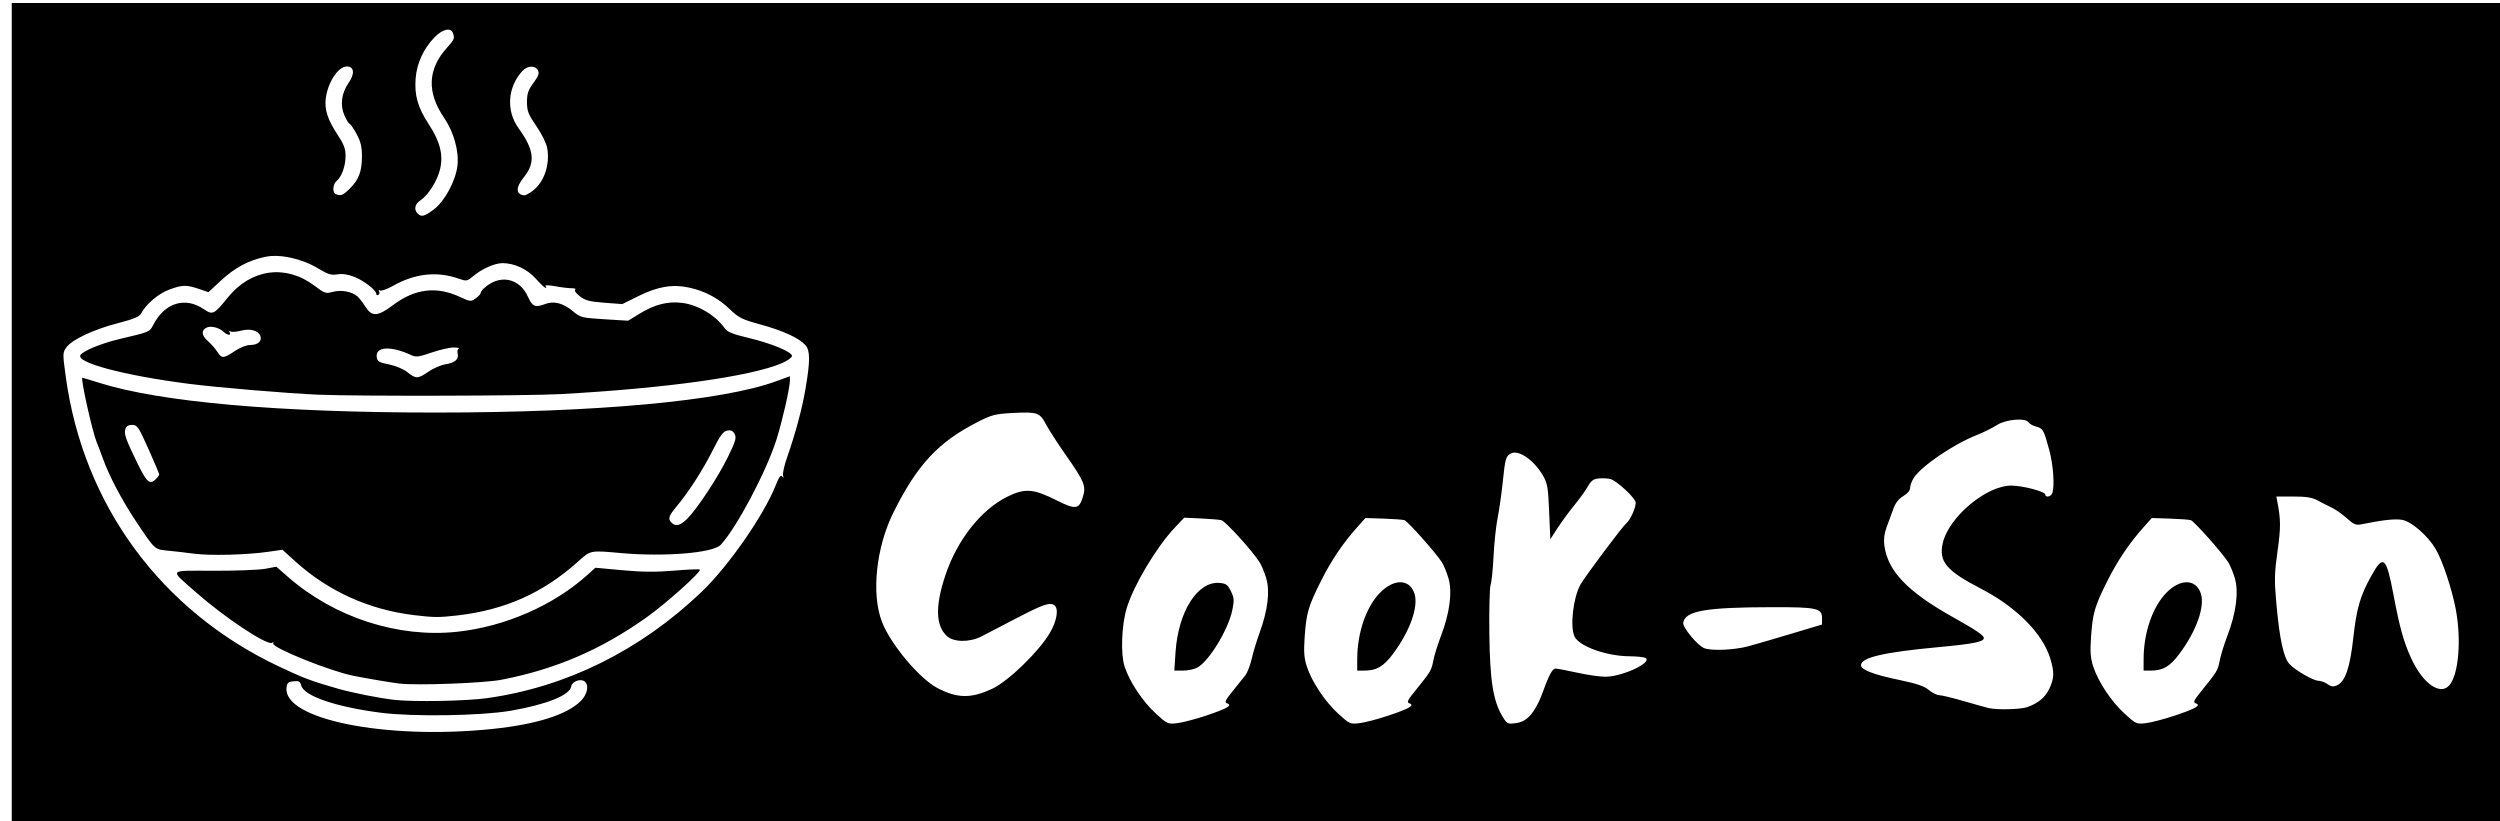
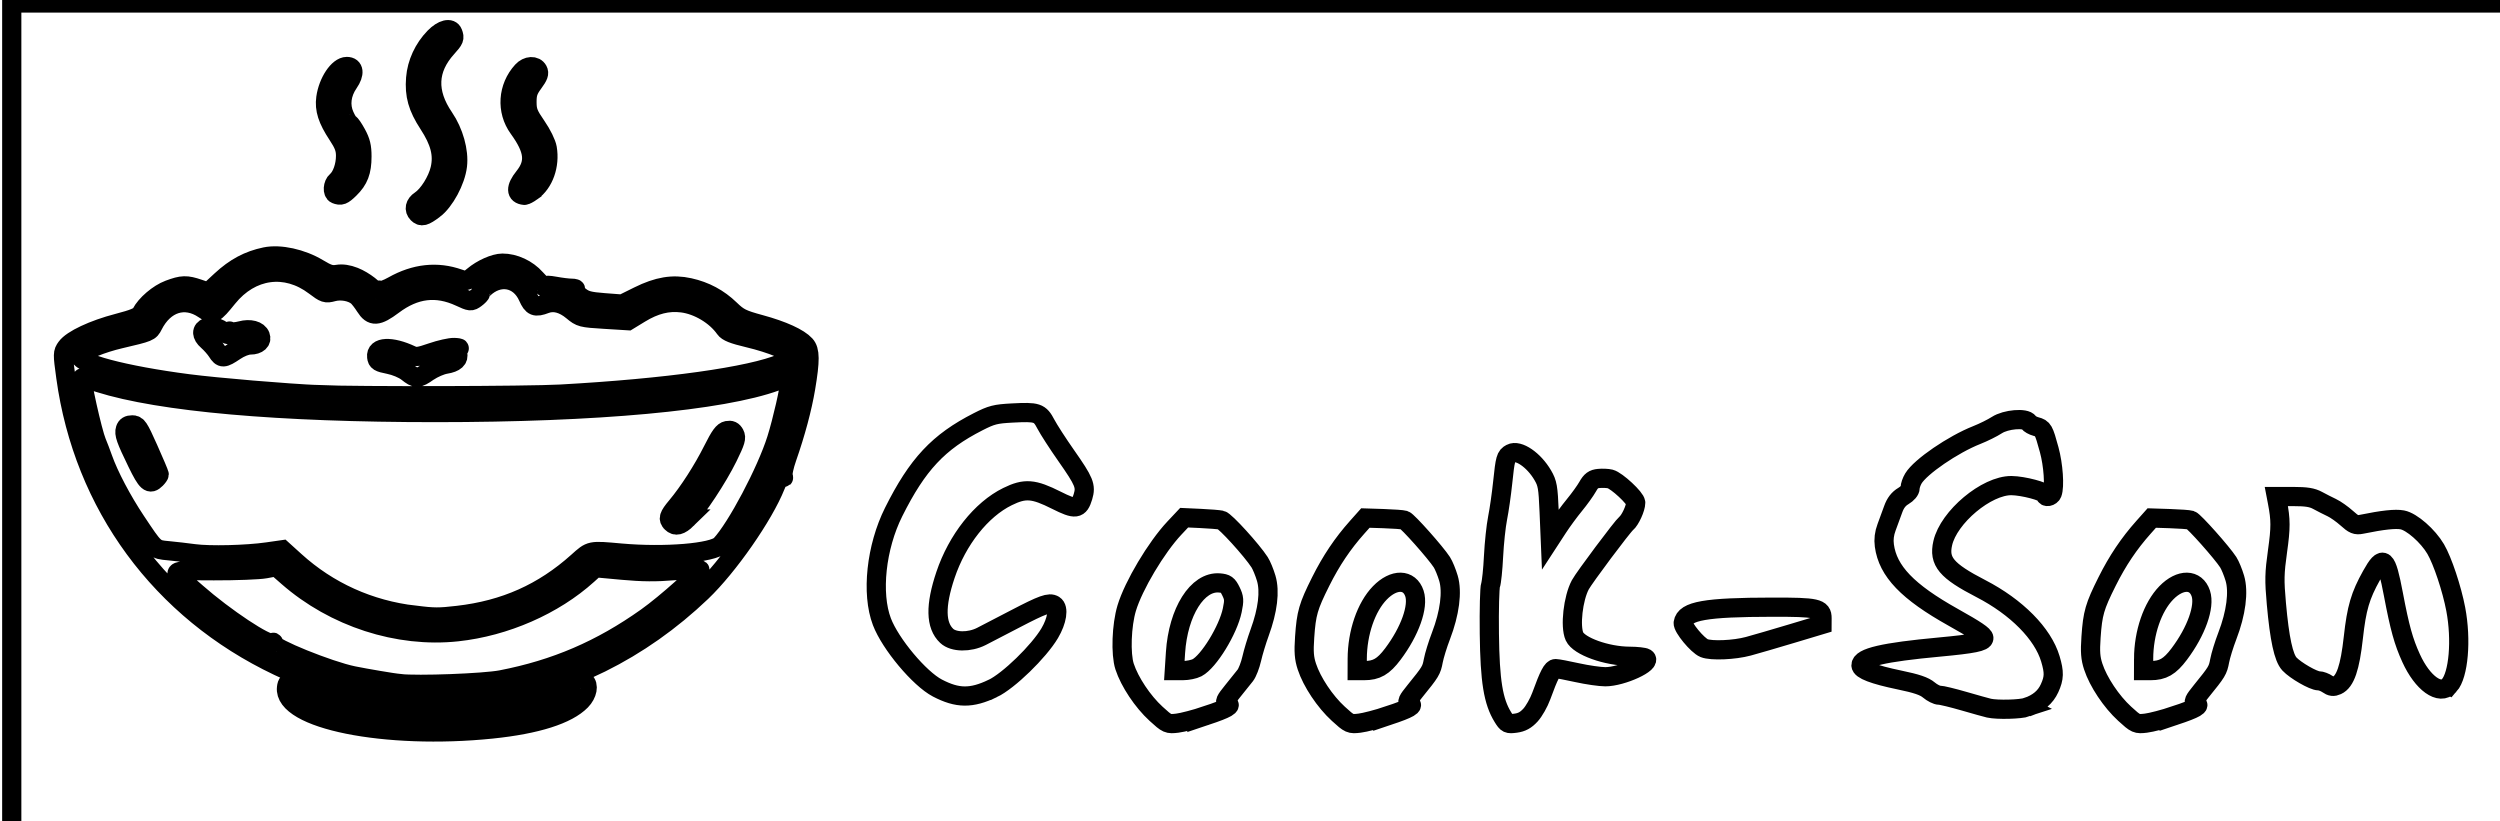
<svg xmlns="http://www.w3.org/2000/svg" id="svg8" version="1.1" viewBox="0 0 323 106" height="106mm" width="323mm">
  <defs id="defs2" />
-   <g id="layer1" transform="translate(81.80085,0.288132)">
-     <path id="path1377" d="M -80.282,54.339 V 0.1 H 81.643 243.568 V 54.339 108.579 H 81.643 -80.282 Z m 62.045,39.56 c 5.775,-0.596 9.749,-1.859 11.507,-3.656 0.837,-0.856 1.057,-2.035 0.465,-2.491 -0.532,-0.41 -1.643,0.008 -1.737,0.653 -0.163,1.122 -3.213,2.343 -7.839,3.138 -3.792,0.652 -12.543,0.789 -16.686,0.262 -5.855,-0.745 -10.014,-2.164 -10.358,-3.534 -0.129,-0.512 -0.302,-0.608 -0.984,-0.542 -0.687,0.067 -0.842,0.207 -0.913,0.825 -0.469,4.093 12.793,6.763 26.544,5.345 z m 92.247,-1.723 c 2.744,-0.919 3.461,-1.335 2.74,-1.588 -0.375,-0.132 -0.262,-0.384 0.702,-1.572 0.632,-0.778 1.369,-1.698 1.638,-2.044 0.269,-0.346 0.643,-1.311 0.831,-2.145 0.188,-0.834 0.648,-2.352 1.021,-3.374 1.059,-2.901 1.354,-5.336 0.852,-7.028 -0.227,-0.765 -0.612,-1.698 -0.855,-2.073 -1.021,-1.577 -4.439,-5.33 -4.955,-5.44 -0.307,-0.066 -1.511,-0.163 -2.675,-0.217 l -2.117,-0.098 -1.264,1.345 c -2.343,2.494 -5.281,7.426 -6.159,10.341 -0.666,2.21 -0.8,5.933 -0.272,7.548 0.649,1.986 2.34,4.523 4.063,6.097 1.451,1.326 1.529,1.361 2.746,1.216 0.689,-0.082 2.356,-0.518 3.705,-0.97 z m -3.936,-8.15 c 0.342,-5.277 2.836,-9.233 5.674,-8.999 0.859,0.071 1.069,0.222 1.483,1.07 0.422,0.864 0.444,1.173 0.177,2.462 -0.528,2.545 -3.031,6.629 -4.549,7.422 -0.393,0.205 -1.214,0.373 -1.825,0.373 h -1.111 z m 27.484,8.15 c 2.744,-0.919 3.461,-1.335 2.74,-1.588 -0.375,-0.132 -0.262,-0.384 0.702,-1.572 2.044,-2.518 2.148,-2.69 2.38,-3.932 0.126,-0.674 0.573,-2.122 0.995,-3.219 1.129,-2.941 1.486,-5.691 0.965,-7.446 -0.226,-0.762 -0.61,-1.693 -0.852,-2.068 -0.807,-1.25 -4.416,-5.307 -4.836,-5.435 -0.227,-0.07 -1.456,-0.16 -2.729,-0.201 l -2.316,-0.074 -1.061,1.191 c -1.883,2.112 -3.356,4.305 -4.71,7.011 -1.614,3.227 -1.863,4.089 -2.076,7.186 -0.131,1.909 -0.071,2.716 0.285,3.801 0.649,1.986 2.34,4.523 4.063,6.097 1.451,1.326 1.529,1.361 2.746,1.216 0.689,-0.082 2.356,-0.518 3.705,-0.97 z m -4.004,-7.343 c 0.01,-3.374 1.148,-6.69 2.923,-8.519 1.809,-1.864 3.838,-1.828 4.468,0.079 0.557,1.688 -0.583,4.886 -2.787,7.819 -1.229,1.635 -2.111,2.143 -3.721,2.143 H 93.549 l 0.005,-1.521 z m 22.384,7.268 c 0.454,-0.495 1.082,-1.604 1.395,-2.464 1.003,-2.752 1.419,-3.548 1.855,-3.542 0.233,0.003 1.488,0.241 2.791,0.529 1.302,0.288 2.935,0.523 3.628,0.523 2.164,0 6.12,-1.834 5.205,-2.414 -0.194,-0.123 -1.127,-0.227 -2.073,-0.231 -2.97,-0.012 -6.541,-1.297 -7.116,-2.56 -0.591,-1.296 -0.181,-4.931 0.753,-6.676 0.497,-0.928 5.422,-7.513 5.94,-7.942 0.514,-0.425 1.217,-1.967 1.217,-2.667 0,-0.568 -2.455,-2.852 -3.291,-3.062 -0.332,-0.083 -1.001,-0.113 -1.485,-0.066 -0.695,0.068 -0.995,0.289 -1.426,1.051 -0.3,0.531 -1.07,1.602 -1.711,2.381 -0.641,0.779 -1.606,2.092 -2.144,2.918 l -0.978,1.502 -0.149,-3.558 c -0.134,-3.192 -0.219,-3.678 -0.827,-4.716 -1.158,-1.975 -3.141,-3.329 -4.114,-2.808 -0.657,0.351 -0.735,0.63 -1.062,3.76 -0.156,1.502 -0.452,3.564 -0.656,4.582 -0.204,1.019 -0.44,3.244 -0.525,4.944 -0.084,1.701 -0.256,3.368 -0.382,3.704 -0.126,0.337 -0.198,3.172 -0.16,6.301 0.074,6.135 0.499,8.753 1.749,10.775 0.537,0.868 0.639,0.917 1.657,0.78 0.786,-0.105 1.312,-0.393 1.91,-1.046 z m 83.22,0.075 c 2.744,-0.919 3.461,-1.335 2.74,-1.588 -0.375,-0.132 -0.262,-0.384 0.702,-1.572 2.044,-2.518 2.148,-2.69 2.38,-3.932 0.126,-0.674 0.573,-2.122 0.995,-3.219 1.13,-2.941 1.486,-5.691 0.965,-7.446 -0.226,-0.762 -0.61,-1.693 -0.852,-2.068 -0.807,-1.25 -4.416,-5.307 -4.836,-5.435 -0.227,-0.07 -1.456,-0.16 -2.729,-0.201 l -2.316,-0.074 -1.061,1.191 c -1.883,2.112 -3.356,4.305 -4.71,7.011 -1.614,3.227 -1.863,4.089 -2.076,7.186 -0.131,1.909 -0.071,2.716 0.285,3.801 0.649,1.986 2.34,4.523 4.063,6.097 1.451,1.326 1.529,1.361 2.746,1.216 0.689,-0.082 2.356,-0.518 3.705,-0.97 z m -4.004,-7.343 c 0.01,-3.374 1.148,-6.69 2.923,-8.519 1.809,-1.864 3.838,-1.828 4.468,0.079 0.557,1.688 -0.583,4.886 -2.787,7.819 -1.229,1.635 -2.111,2.143 -3.721,2.143 h -0.887 l 0.005,-1.521 z m -15.059,6.243 c 1.435,-0.487 2.379,-1.281 2.909,-2.447 0.602,-1.325 0.622,-2.048 0.105,-3.788 -0.968,-3.258 -4.369,-6.697 -8.979,-9.078 -4.467,-2.307 -5.469,-3.503 -4.927,-5.878 0.77,-3.376 5.662,-7.469 8.883,-7.433 1.515,0.017 4.364,0.772 4.364,1.156 0,0.422 0.724,0.291 0.898,-0.161 0.335,-0.873 0.14,-3.673 -0.392,-5.624 -0.71,-2.603 -0.796,-2.755 -1.694,-2.995 -0.413,-0.11 -0.846,-0.355 -0.963,-0.543 -0.385,-0.622 -2.951,-0.404 -4.106,0.349 -0.56,0.365 -1.733,0.946 -2.606,1.291 -3.061,1.209 -7.258,4.083 -8.174,5.599 -0.234,0.386 -0.425,0.94 -0.425,1.231 0,0.319 -0.351,0.735 -0.883,1.05 -0.603,0.356 -1.015,0.889 -1.298,1.68 -0.228,0.637 -0.615,1.694 -0.861,2.349 -0.303,0.807 -0.395,1.57 -0.287,2.369 0.446,3.304 3.005,5.972 8.886,9.26 2.961,1.656 3.969,2.337 3.969,2.683 0,0.484 -1.346,0.757 -5.753,1.166 -7.217,0.669 -10.122,1.346 -10.122,2.357 0,0.575 1.661,1.211 4.933,1.89 2.259,0.468 3.244,0.802 3.836,1.301 0.438,0.369 1.041,0.67 1.339,0.67 0.298,0 1.748,0.35 3.221,0.779 1.473,0.428 2.917,0.831 3.208,0.895 1.099,0.243 4.057,0.166 4.921,-0.127 z m -198.979,-1.164 c 10.248,-1.429 19.797,-6.156 27.722,-13.721 3.446,-3.29 8.029,-9.871 9.564,-13.735 0.447,-1.126 0.68,-1.446 0.863,-1.191 0.188,0.262 0.214,0.236 0.106,-0.102 -0.08,-0.249 0.146,-1.286 0.503,-2.305 1.12,-3.206 1.976,-6.401 2.414,-9.009 0.601,-3.582 0.59,-4.863 -0.048,-5.569 -0.817,-0.904 -2.926,-1.866 -5.816,-2.653 -2.348,-0.64 -2.787,-0.858 -3.903,-1.937 -1.486,-1.437 -3.208,-2.359 -5.258,-2.815 -2.134,-0.475 -4.058,-0.157 -6.561,1.083 l -2.105,1.043 -2.331,-0.178 c -1.944,-0.149 -2.473,-0.291 -3.18,-0.854 -0.49,-0.39 -0.732,-0.748 -0.573,-0.846 0.152,-0.094 -0.062,-0.171 -0.474,-0.172 -0.412,-10e-4 -1.37,-0.118 -2.129,-0.26 -0.759,-0.142 -1.317,-0.158 -1.241,-0.035 0.397,0.642 -0.352,0.077 -1.25,-0.943 -1.078,-1.225 -2.777,-2.014 -4.313,-2.003 -1.005,0.007 -2.659,0.743 -3.76,1.672 -0.792,0.669 -0.878,0.684 -1.857,0.339 -2.811,-0.992 -5.668,-0.684 -8.5,0.914 -0.771,0.435 -1.535,0.71 -1.696,0.61 -0.172,-0.106 -0.22,-0.062 -0.117,0.105 0.098,0.158 0.056,0.362 -0.091,0.453 -0.148,0.091 -0.269,0.041 -0.269,-0.112 0,-0.484 -1.59,-1.719 -2.852,-2.215 -0.803,-0.316 -1.539,-0.423 -2.169,-0.317 -0.788,0.133 -1.222,-5.3e-4 -2.497,-0.768 -2.114,-1.273 -4.925,-1.89 -6.817,-1.497 -2.167,0.45 -3.916,1.383 -5.713,3.047 l -1.641,1.519 -1.241,-0.423 c -1.608,-0.548 -2.155,-0.533 -3.859,0.105 -1.367,0.511 -2.997,1.903 -3.591,3.065 -0.212,0.415 -0.95,0.724 -3.008,1.259 -3.16,0.822 -5.927,2.122 -6.651,3.126 -0.489,0.679 -0.492,0.803 -0.075,3.836 2.269,16.529 12.283,30.159 27.443,37.35 3.272,1.552 4.277,1.931 7.778,2.93 1.828,0.522 5.475,1.24 7.276,1.433 2.559,0.274 9.242,0.147 11.92,-0.227 z m -11.259,-1.876 c -0.98,-0.109 -4.323,-0.674 -6.021,-1.017 -3.106,-0.628 -10.646,-3.681 -10.335,-4.184 0.096,-0.156 0.033,-0.185 -0.153,-0.071 -0.623,0.385 -6.129,-3.266 -9.787,-6.489 -3.532,-3.113 -3.759,-2.832 2.276,-2.82 2.879,0.006 5.871,-0.11 6.649,-0.257 l 1.414,-0.268 1.486,1.3 c 6.01,5.259 14.239,7.93 21.893,7.106 6.185,-0.666 12.468,-3.416 16.852,-7.377 l 0.991,-0.896 3.506,0.323 c 2.576,0.238 4.349,0.251 6.68,0.051 1.745,-0.15 3.234,-0.21 3.307,-0.134 0.245,0.255 -4.329,4.359 -6.878,6.17 -5.895,4.19 -11.772,6.714 -18.785,8.07 -2.209,0.427 -10.784,0.749 -13.097,0.491 z m 1.933,-8.838 c -5.863,-0.684 -11.157,-3.073 -15.47,-6.981 l -1.632,-1.478 -1.94,0.278 c -2.724,0.391 -7.444,0.506 -9.481,0.231 -0.946,-0.128 -2.434,-0.3 -3.307,-0.383 -1.815,-0.173 -1.705,-0.073 -4.209,-3.826 -1.784,-2.675 -3.483,-5.899 -4.251,-8.07 -0.258,-0.728 -0.62,-1.68 -0.806,-2.117 -0.552,-1.297 -2.117,-8.334 -1.854,-8.334 0.062,0 1.041,0.293 2.176,0.652 7.896,2.493 23.176,3.844 43.471,3.844 20.806,0 36.982,-1.487 43.987,-4.042 l 1.786,-0.652 -0.004,0.562 c -0.007,0.942 -0.973,5.191 -1.722,7.574 -1.307,4.157 -5.168,11.454 -7.223,13.65 -0.983,1.051 -7.236,1.567 -12.879,1.063 -4.038,-0.361 -3.892,-0.39 -5.602,1.144 -4.466,4.005 -9.405,6.207 -15.493,6.907 -2.433,0.28 -2.99,0.278 -5.548,-0.021 z M 6.958,66.765 c 1.275,-1.247 3.975,-5.336 5.28,-7.997 1.007,-2.053 1.136,-2.493 0.875,-2.981 -0.224,-0.418 -0.482,-0.539 -0.959,-0.448 -0.514,0.098 -0.91,0.636 -1.863,2.535 -1.29,2.568 -3.108,5.393 -4.679,7.272 -1.03,1.231 -1.144,1.605 -0.644,2.105 0.516,0.516 1.117,0.369 1.991,-0.486 z m -68.606,-5.169 c 0.229,-0.229 0.416,-0.494 0.416,-0.59 0,-0.096 -0.625,-1.575 -1.389,-3.287 -1.273,-2.853 -1.448,-3.112 -2.099,-3.114 -0.487,-0.001 -0.765,0.171 -0.884,0.547 -0.196,0.617 0.047,1.311 1.522,4.34 1.26,2.588 1.63,2.908 2.434,2.104 z m 21.053,-10.886 c -4.092,-0.174 -13.15,-0.935 -16.874,-1.417 -8.31,-1.076 -14.54,-2.731 -13.94,-3.702 0.344,-0.557 2.756,-1.541 5.149,-2.1 3.744,-0.876 3.805,-0.901 4.233,-1.75 1.467,-2.904 4.12,-3.743 6.57,-2.078 1.137,0.773 1.31,0.689 3.071,-1.493 3.016,-3.738 7.509,-4.349 11.236,-1.528 1.29,0.977 1.438,1.025 2.369,0.774 1.056,-0.284 2.408,-0.039 3.142,0.57 0.224,0.186 0.69,0.786 1.036,1.334 0.853,1.351 1.586,1.311 3.589,-0.195 2.824,-2.123 5.598,-2.459 8.644,-1.048 1.341,0.621 1.418,0.628 2.027,0.186 0.348,-0.253 0.637,-0.558 0.641,-0.678 0.005,-0.12 0.157,-0.363 0.339,-0.54 2.009,-1.96 4.673,-1.486 5.785,1.029 0.559,1.263 0.927,1.41 2.265,0.901 1.074,-0.408 2.289,-0.089 3.492,0.916 1.018,0.85 1.155,0.886 4.111,1.068 l 3.058,0.188 1.526,-0.932 c 1.925,-1.176 3.617,-1.601 5.457,-1.371 2.073,0.259 4.345,1.621 5.533,3.318 0.306,0.437 1.068,0.741 3.013,1.203 3.008,0.714 5.646,1.807 5.646,2.338 0,0.202 -0.59,0.621 -1.31,0.931 -3.981,1.713 -14.911,3.241 -28.587,3.997 -4.234,0.234 -26.255,0.289 -31.221,0.077 z m 14.144,-2.978 c 0.628,-0.432 1.63,-0.864 2.225,-0.959 1.234,-0.197 1.746,-0.665 1.55,-1.416 -0.074,-0.285 7.94e-4,-0.564 0.167,-0.62 0.166,-0.056 -0.114,-0.114 -0.623,-0.129 -0.509,-0.015 -1.804,0.275 -2.877,0.646 -1.672,0.577 -2.051,0.626 -2.646,0.346 -2.597,-1.225 -4.64,-1.125 -4.479,0.218 0.071,0.595 0.263,0.713 1.578,0.975 0.863,0.171 1.872,0.595 2.381,0.999 1.129,0.896 1.343,0.891 2.725,-0.059 z m -25.018,-2.659 c 0.697,-0.472 1.507,-0.789 2.018,-0.789 0.974,0 1.538,-0.516 1.284,-1.177 -0.27,-0.705 -1.329,-0.985 -2.514,-0.666 -0.571,0.154 -1.173,0.196 -1.338,0.095 -0.183,-0.113 -0.226,-0.067 -0.111,0.12 0.274,0.444 -0.34,0.375 -0.806,-0.091 -0.487,-0.487 -1.542,-0.772 -2.085,-0.564 -0.796,0.306 -0.781,1.023 0.037,1.734 0.432,0.375 0.991,1.009 1.243,1.409 0.575,0.914 0.83,0.906 2.272,-0.071 z m 97.922,43.596 c 2.048,-0.974 5.962,-4.772 7.368,-7.148 0.958,-1.619 1.207,-3.241 0.558,-3.642 -0.598,-0.369 -1.466,-0.058 -5.016,1.795 -1.819,0.95 -3.784,1.969 -4.366,2.265 -1.559,0.792 -3.596,0.761 -4.479,-0.067 -1.443,-1.355 -1.496,-3.905 -0.163,-7.875 1.529,-4.552 4.621,-8.459 8.012,-10.123 2.255,-1.107 3.353,-1.024 6.331,0.476 2.465,1.242 2.927,1.179 3.42,-0.467 0.415,-1.385 0.18,-1.96 -2.174,-5.319 -1.074,-1.532 -2.25,-3.352 -2.613,-4.044 -0.795,-1.513 -1.104,-1.616 -4.349,-1.447 -2.174,0.114 -2.667,0.24 -4.407,1.126 -5.136,2.616 -7.835,5.501 -10.917,11.667 -2.264,4.53 -2.906,10.526 -1.517,14.171 1.095,2.874 4.851,7.36 7.175,8.571 2.603,1.356 4.38,1.371 7.136,0.06 z m 188.184,-0.398 c 1.213,-1.362 1.6,-5.873 0.846,-9.848 -0.502,-2.647 -1.708,-6.261 -2.592,-7.77 -0.999,-1.705 -3.101,-3.545 -4.309,-3.772 -0.9,-0.169 -2.502,0.004 -5.291,0.571 -0.702,0.143 -0.99,0.023 -1.883,-0.783 -0.579,-0.523 -1.456,-1.141 -1.949,-1.373 -0.493,-0.232 -1.312,-0.649 -1.822,-0.927 -0.702,-0.383 -1.46,-0.506 -3.13,-0.506 l -2.204,-5.3e-4 0.139,0.728 c 0.438,2.289 0.44,3.275 0.016,6.309 -0.405,2.895 -0.424,3.77 -0.151,6.808 0.41,4.574 0.931,6.978 1.687,7.792 0.781,0.84 3.096,2.171 3.782,2.174 0.295,0.001 0.812,0.195 1.148,0.431 0.47,0.329 0.752,0.365 1.216,0.153 1.07,-0.488 1.679,-2.269 2.112,-6.18 0.422,-3.809 0.888,-5.397 2.356,-8.028 1.515,-2.715 1.902,-2.378 2.819,2.453 0.823,4.338 1.312,6.1 2.287,8.24 1.479,3.247 3.733,4.863 4.922,3.528 z m -90.553,-5.062 c 0.946,-0.257 3.474,-0.994 5.619,-1.638 l 3.899,-1.171 0.004,-0.817 c 0.006,-1.287 -0.653,-1.433 -6.425,-1.424 -8.631,0.012 -11.277,0.476 -11.509,2.019 -0.089,0.589 1.839,2.924 2.702,3.273 0.93,0.376 3.899,0.251 5.71,-0.242 z M -25.732,26.756 c 1.381,-1.037 2.8,-3.673 3.032,-5.631 0.222,-1.873 -0.475,-4.366 -1.737,-6.215 -2.237,-3.276 -2.109,-6.27 0.384,-9.03 0.96,-1.062 1.026,-1.231 0.761,-1.923 -0.281,-0.732 -1.348,-0.473 -2.368,0.574 -1.404,1.442 -2.282,3.341 -2.437,5.272 -0.178,2.212 0.261,3.767 1.672,5.928 1.481,2.269 1.915,3.964 1.487,5.817 -0.348,1.506 -1.527,3.382 -2.545,4.049 -0.724,0.475 -0.874,1.186 -0.359,1.701 0.488,0.488 0.867,0.39 2.109,-0.542 z m -10.905,-2.646 c 1.183,-1.152 1.599,-2.24 1.599,-4.189 0,-1.26 -0.158,-1.917 -0.704,-2.919 -0.387,-0.711 -0.786,-1.293 -0.886,-1.293 -0.1,0 -0.395,-0.472 -0.655,-1.049 -0.608,-1.349 -0.419,-2.881 0.526,-4.244 0.824,-1.189 0.72,-2.115 -0.237,-2.115 -1.097,0 -2.426,1.993 -2.71,4.063 -0.202,1.473 0.219,2.786 1.525,4.764 0.801,1.213 1.025,1.807 1.025,2.72 0,1.309 -0.49,2.688 -1.15,3.235 -0.514,0.427 -0.583,1.519 -0.107,1.711 0.649,0.262 0.903,0.164 1.775,-0.685 z m 23.566,0.326 c 1.54,-1.097 2.346,-3.372 1.974,-5.574 -0.106,-0.626 -0.694,-1.824 -1.398,-2.844 -1.048,-1.521 -1.216,-1.947 -1.22,-3.106 -0.004,-1.097 0.148,-1.552 0.834,-2.485 0.661,-0.898 0.784,-1.247 0.577,-1.633 -0.359,-0.67 -1.359,-0.619 -2.02,0.104 -1.902,2.08 -2.103,5.133 -0.485,7.368 2.032,2.806 2.214,4.446 0.703,6.325 -1.098,1.367 -1.076,2.253 0.061,2.359 0.123,0.011 0.561,-0.219 0.974,-0.513 z" style="fill:#000000;stroke-width:0.265" />
+   <g id="layer1" transform="translate(81.80085,0.288132)" style="fill:none;fill-opacity:1;stroke:#000000;stroke-opacity:1;stroke-width:2.482;stroke-miterlimit:4;stroke-dasharray:none">
+     <path id="path1377" d="M -80.282,54.339 V 0.1 H 81.643 243.568 V 54.339 108.579 H 81.643 -80.282 Z m 62.045,39.56 c 5.775,-0.596 9.749,-1.859 11.507,-3.656 0.837,-0.856 1.057,-2.035 0.465,-2.491 -0.532,-0.41 -1.643,0.008 -1.737,0.653 -0.163,1.122 -3.213,2.343 -7.839,3.138 -3.792,0.652 -12.543,0.789 -16.686,0.262 -5.855,-0.745 -10.014,-2.164 -10.358,-3.534 -0.129,-0.512 -0.302,-0.608 -0.984,-0.542 -0.687,0.067 -0.842,0.207 -0.913,0.825 -0.469,4.093 12.793,6.763 26.544,5.345 z m 92.247,-1.723 c 2.744,-0.919 3.461,-1.335 2.74,-1.588 -0.375,-0.132 -0.262,-0.384 0.702,-1.572 0.632,-0.778 1.369,-1.698 1.638,-2.044 0.269,-0.346 0.643,-1.311 0.831,-2.145 0.188,-0.834 0.648,-2.352 1.021,-3.374 1.059,-2.901 1.354,-5.336 0.852,-7.028 -0.227,-0.765 -0.612,-1.698 -0.855,-2.073 -1.021,-1.577 -4.439,-5.33 -4.955,-5.44 -0.307,-0.066 -1.511,-0.163 -2.675,-0.217 l -2.117,-0.098 -1.264,1.345 c -2.343,2.494 -5.281,7.426 -6.159,10.341 -0.666,2.21 -0.8,5.933 -0.272,7.548 0.649,1.986 2.34,4.523 4.063,6.097 1.451,1.326 1.529,1.361 2.746,1.216 0.689,-0.082 2.356,-0.518 3.705,-0.97 z m -3.936,-8.15 c 0.342,-5.277 2.836,-9.233 5.674,-8.999 0.859,0.071 1.069,0.222 1.483,1.07 0.422,0.864 0.444,1.173 0.177,2.462 -0.528,2.545 -3.031,6.629 -4.549,7.422 -0.393,0.205 -1.214,0.373 -1.825,0.373 h -1.111 z m 27.484,8.15 c 2.744,-0.919 3.461,-1.335 2.74,-1.588 -0.375,-0.132 -0.262,-0.384 0.702,-1.572 2.044,-2.518 2.148,-2.69 2.38,-3.932 0.126,-0.674 0.573,-2.122 0.995,-3.219 1.129,-2.941 1.486,-5.691 0.965,-7.446 -0.226,-0.762 -0.61,-1.693 -0.852,-2.068 -0.807,-1.25 -4.416,-5.307 -4.836,-5.435 -0.227,-0.07 -1.456,-0.16 -2.729,-0.201 l -2.316,-0.074 -1.061,1.191 c -1.883,2.112 -3.356,4.305 -4.71,7.011 -1.614,3.227 -1.863,4.089 -2.076,7.186 -0.131,1.909 -0.071,2.716 0.285,3.801 0.649,1.986 2.34,4.523 4.063,6.097 1.451,1.326 1.529,1.361 2.746,1.216 0.689,-0.082 2.356,-0.518 3.705,-0.97 z m -4.004,-7.343 c 0.01,-3.374 1.148,-6.69 2.923,-8.519 1.809,-1.864 3.838,-1.828 4.468,0.079 0.557,1.688 -0.583,4.886 -2.787,7.819 -1.229,1.635 -2.111,2.143 -3.721,2.143 H 93.549 l 0.005,-1.521 z m 22.384,7.268 c 0.454,-0.495 1.082,-1.604 1.395,-2.464 1.003,-2.752 1.419,-3.548 1.855,-3.542 0.233,0.003 1.488,0.241 2.791,0.529 1.302,0.288 2.935,0.523 3.628,0.523 2.164,0 6.12,-1.834 5.205,-2.414 -0.194,-0.123 -1.127,-0.227 -2.073,-0.231 -2.97,-0.012 -6.541,-1.297 -7.116,-2.56 -0.591,-1.296 -0.181,-4.931 0.753,-6.676 0.497,-0.928 5.422,-7.513 5.94,-7.942 0.514,-0.425 1.217,-1.967 1.217,-2.667 0,-0.568 -2.455,-2.852 -3.291,-3.062 -0.332,-0.083 -1.001,-0.113 -1.485,-0.066 -0.695,0.068 -0.995,0.289 -1.426,1.051 -0.3,0.531 -1.07,1.602 -1.711,2.381 -0.641,0.779 -1.606,2.092 -2.144,2.918 l -0.978,1.502 -0.149,-3.558 c -0.134,-3.192 -0.219,-3.678 -0.827,-4.716 -1.158,-1.975 -3.141,-3.329 -4.114,-2.808 -0.657,0.351 -0.735,0.63 -1.062,3.76 -0.156,1.502 -0.452,3.564 -0.656,4.582 -0.204,1.019 -0.44,3.244 -0.525,4.944 -0.084,1.701 -0.256,3.368 -0.382,3.704 -0.126,0.337 -0.198,3.172 -0.16,6.301 0.074,6.135 0.499,8.753 1.749,10.775 0.537,0.868 0.639,0.917 1.657,0.78 0.786,-0.105 1.312,-0.393 1.91,-1.046 z m 83.22,0.075 c 2.744,-0.919 3.461,-1.335 2.74,-1.588 -0.375,-0.132 -0.262,-0.384 0.702,-1.572 2.044,-2.518 2.148,-2.69 2.38,-3.932 0.126,-0.674 0.573,-2.122 0.995,-3.219 1.13,-2.941 1.486,-5.691 0.965,-7.446 -0.226,-0.762 -0.61,-1.693 -0.852,-2.068 -0.807,-1.25 -4.416,-5.307 -4.836,-5.435 -0.227,-0.07 -1.456,-0.16 -2.729,-0.201 l -2.316,-0.074 -1.061,1.191 c -1.883,2.112 -3.356,4.305 -4.71,7.011 -1.614,3.227 -1.863,4.089 -2.076,7.186 -0.131,1.909 -0.071,2.716 0.285,3.801 0.649,1.986 2.34,4.523 4.063,6.097 1.451,1.326 1.529,1.361 2.746,1.216 0.689,-0.082 2.356,-0.518 3.705,-0.97 z m -4.004,-7.343 c 0.01,-3.374 1.148,-6.69 2.923,-8.519 1.809,-1.864 3.838,-1.828 4.468,0.079 0.557,1.688 -0.583,4.886 -2.787,7.819 -1.229,1.635 -2.111,2.143 -3.721,2.143 h -0.887 l 0.005,-1.521 z m -15.059,6.243 c 1.435,-0.487 2.379,-1.281 2.909,-2.447 0.602,-1.325 0.622,-2.048 0.105,-3.788 -0.968,-3.258 -4.369,-6.697 -8.979,-9.078 -4.467,-2.307 -5.469,-3.503 -4.927,-5.878 0.77,-3.376 5.662,-7.469 8.883,-7.433 1.515,0.017 4.364,0.772 4.364,1.156 0,0.422 0.724,0.291 0.898,-0.161 0.335,-0.873 0.14,-3.673 -0.392,-5.624 -0.71,-2.603 -0.796,-2.755 -1.694,-2.995 -0.413,-0.11 -0.846,-0.355 -0.963,-0.543 -0.385,-0.622 -2.951,-0.404 -4.106,0.349 -0.56,0.365 -1.733,0.946 -2.606,1.291 -3.061,1.209 -7.258,4.083 -8.174,5.599 -0.234,0.386 -0.425,0.94 -0.425,1.231 0,0.319 -0.351,0.735 -0.883,1.05 -0.603,0.356 -1.015,0.889 -1.298,1.68 -0.228,0.637 -0.615,1.694 -0.861,2.349 -0.303,0.807 -0.395,1.57 -0.287,2.369 0.446,3.304 3.005,5.972 8.886,9.26 2.961,1.656 3.969,2.337 3.969,2.683 0,0.484 -1.346,0.757 -5.753,1.166 -7.217,0.669 -10.122,1.346 -10.122,2.357 0,0.575 1.661,1.211 4.933,1.89 2.259,0.468 3.244,0.802 3.836,1.301 0.438,0.369 1.041,0.67 1.339,0.67 0.298,0 1.748,0.35 3.221,0.779 1.473,0.428 2.917,0.831 3.208,0.895 1.099,0.243 4.057,0.166 4.921,-0.127 z m -198.979,-1.164 c 10.248,-1.429 19.797,-6.156 27.722,-13.721 3.446,-3.29 8.029,-9.871 9.564,-13.735 0.447,-1.126 0.68,-1.446 0.863,-1.191 0.188,0.262 0.214,0.236 0.106,-0.102 -0.08,-0.249 0.146,-1.286 0.503,-2.305 1.12,-3.206 1.976,-6.401 2.414,-9.009 0.601,-3.582 0.59,-4.863 -0.048,-5.569 -0.817,-0.904 -2.926,-1.866 -5.816,-2.653 -2.348,-0.64 -2.787,-0.858 -3.903,-1.937 -1.486,-1.437 -3.208,-2.359 -5.258,-2.815 -2.134,-0.475 -4.058,-0.157 -6.561,1.083 l -2.105,1.043 -2.331,-0.178 c -1.944,-0.149 -2.473,-0.291 -3.18,-0.854 -0.49,-0.39 -0.732,-0.748 -0.573,-0.846 0.152,-0.094 -0.062,-0.171 -0.474,-0.172 -0.412,-10e-4 -1.37,-0.118 -2.129,-0.26 -0.759,-0.142 -1.317,-0.158 -1.241,-0.035 0.397,0.642 -0.352,0.077 -1.25,-0.943 -1.078,-1.225 -2.777,-2.014 -4.313,-2.003 -1.005,0.007 -2.659,0.743 -3.76,1.672 -0.792,0.669 -0.878,0.684 -1.857,0.339 -2.811,-0.992 -5.668,-0.684 -8.5,0.914 -0.771,0.435 -1.535,0.71 -1.696,0.61 -0.172,-0.106 -0.22,-0.062 -0.117,0.105 0.098,0.158 0.056,0.362 -0.091,0.453 -0.148,0.091 -0.269,0.041 -0.269,-0.112 0,-0.484 -1.59,-1.719 -2.852,-2.215 -0.803,-0.316 -1.539,-0.423 -2.169,-0.317 -0.788,0.133 -1.222,-5.3e-4 -2.497,-0.768 -2.114,-1.273 -4.925,-1.89 -6.817,-1.497 -2.167,0.45 -3.916,1.383 -5.713,3.047 l -1.641,1.519 -1.241,-0.423 c -1.608,-0.548 -2.155,-0.533 -3.859,0.105 -1.367,0.511 -2.997,1.903 -3.591,3.065 -0.212,0.415 -0.95,0.724 -3.008,1.259 -3.16,0.822 -5.927,2.122 -6.651,3.126 -0.489,0.679 -0.492,0.803 -0.075,3.836 2.269,16.529 12.283,30.159 27.443,37.35 3.272,1.552 4.277,1.931 7.778,2.93 1.828,0.522 5.475,1.24 7.276,1.433 2.559,0.274 9.242,0.147 11.92,-0.227 z m -11.259,-1.876 c -0.98,-0.109 -4.323,-0.674 -6.021,-1.017 -3.106,-0.628 -10.646,-3.681 -10.335,-4.184 0.096,-0.156 0.033,-0.185 -0.153,-0.071 -0.623,0.385 -6.129,-3.266 -9.787,-6.489 -3.532,-3.113 -3.759,-2.832 2.276,-2.82 2.879,0.006 5.871,-0.11 6.649,-0.257 l 1.414,-0.268 1.486,1.3 c 6.01,5.259 14.239,7.93 21.893,7.106 6.185,-0.666 12.468,-3.416 16.852,-7.377 l 0.991,-0.896 3.506,0.323 c 2.576,0.238 4.349,0.251 6.68,0.051 1.745,-0.15 3.234,-0.21 3.307,-0.134 0.245,0.255 -4.329,4.359 -6.878,6.17 -5.895,4.19 -11.772,6.714 -18.785,8.07 -2.209,0.427 -10.784,0.749 -13.097,0.491 z m 1.933,-8.838 c -5.863,-0.684 -11.157,-3.073 -15.47,-6.981 l -1.632,-1.478 -1.94,0.278 c -2.724,0.391 -7.444,0.506 -9.481,0.231 -0.946,-0.128 -2.434,-0.3 -3.307,-0.383 -1.815,-0.173 -1.705,-0.073 -4.209,-3.826 -1.784,-2.675 -3.483,-5.899 -4.251,-8.07 -0.258,-0.728 -0.62,-1.68 -0.806,-2.117 -0.552,-1.297 -2.117,-8.334 -1.854,-8.334 0.062,0 1.041,0.293 2.176,0.652 7.896,2.493 23.176,3.844 43.471,3.844 20.806,0 36.982,-1.487 43.987,-4.042 l 1.786,-0.652 -0.004,0.562 c -0.007,0.942 -0.973,5.191 -1.722,7.574 -1.307,4.157 -5.168,11.454 -7.223,13.65 -0.983,1.051 -7.236,1.567 -12.879,1.063 -4.038,-0.361 -3.892,-0.39 -5.602,1.144 -4.466,4.005 -9.405,6.207 -15.493,6.907 -2.433,0.28 -2.99,0.278 -5.548,-0.021 z M 6.958,66.765 c 1.275,-1.247 3.975,-5.336 5.28,-7.997 1.007,-2.053 1.136,-2.493 0.875,-2.981 -0.224,-0.418 -0.482,-0.539 -0.959,-0.448 -0.514,0.098 -0.91,0.636 -1.863,2.535 -1.29,2.568 -3.108,5.393 -4.679,7.272 -1.03,1.231 -1.144,1.605 -0.644,2.105 0.516,0.516 1.117,0.369 1.991,-0.486 z m -68.606,-5.169 c 0.229,-0.229 0.416,-0.494 0.416,-0.59 0,-0.096 -0.625,-1.575 -1.389,-3.287 -1.273,-2.853 -1.448,-3.112 -2.099,-3.114 -0.487,-0.001 -0.765,0.171 -0.884,0.547 -0.196,0.617 0.047,1.311 1.522,4.34 1.26,2.588 1.63,2.908 2.434,2.104 z m 21.053,-10.886 c -4.092,-0.174 -13.15,-0.935 -16.874,-1.417 -8.31,-1.076 -14.54,-2.731 -13.94,-3.702 0.344,-0.557 2.756,-1.541 5.149,-2.1 3.744,-0.876 3.805,-0.901 4.233,-1.75 1.467,-2.904 4.12,-3.743 6.57,-2.078 1.137,0.773 1.31,0.689 3.071,-1.493 3.016,-3.738 7.509,-4.349 11.236,-1.528 1.29,0.977 1.438,1.025 2.369,0.774 1.056,-0.284 2.408,-0.039 3.142,0.57 0.224,0.186 0.69,0.786 1.036,1.334 0.853,1.351 1.586,1.311 3.589,-0.195 2.824,-2.123 5.598,-2.459 8.644,-1.048 1.341,0.621 1.418,0.628 2.027,0.186 0.348,-0.253 0.637,-0.558 0.641,-0.678 0.005,-0.12 0.157,-0.363 0.339,-0.54 2.009,-1.96 4.673,-1.486 5.785,1.029 0.559,1.263 0.927,1.41 2.265,0.901 1.074,-0.408 2.289,-0.089 3.492,0.916 1.018,0.85 1.155,0.886 4.111,1.068 l 3.058,0.188 1.526,-0.932 c 1.925,-1.176 3.617,-1.601 5.457,-1.371 2.073,0.259 4.345,1.621 5.533,3.318 0.306,0.437 1.068,0.741 3.013,1.203 3.008,0.714 5.646,1.807 5.646,2.338 0,0.202 -0.59,0.621 -1.31,0.931 -3.981,1.713 -14.911,3.241 -28.587,3.997 -4.234,0.234 -26.255,0.289 -31.221,0.077 z m 14.144,-2.978 c 0.628,-0.432 1.63,-0.864 2.225,-0.959 1.234,-0.197 1.746,-0.665 1.55,-1.416 -0.074,-0.285 7.94e-4,-0.564 0.167,-0.62 0.166,-0.056 -0.114,-0.114 -0.623,-0.129 -0.509,-0.015 -1.804,0.275 -2.877,0.646 -1.672,0.577 -2.051,0.626 -2.646,0.346 -2.597,-1.225 -4.64,-1.125 -4.479,0.218 0.071,0.595 0.263,0.713 1.578,0.975 0.863,0.171 1.872,0.595 2.381,0.999 1.129,0.896 1.343,0.891 2.725,-0.059 z m -25.018,-2.659 c 0.697,-0.472 1.507,-0.789 2.018,-0.789 0.974,0 1.538,-0.516 1.284,-1.177 -0.27,-0.705 -1.329,-0.985 -2.514,-0.666 -0.571,0.154 -1.173,0.196 -1.338,0.095 -0.183,-0.113 -0.226,-0.067 -0.111,0.12 0.274,0.444 -0.34,0.375 -0.806,-0.091 -0.487,-0.487 -1.542,-0.772 -2.085,-0.564 -0.796,0.306 -0.781,1.023 0.037,1.734 0.432,0.375 0.991,1.009 1.243,1.409 0.575,0.914 0.83,0.906 2.272,-0.071 z m 97.922,43.596 c 2.048,-0.974 5.962,-4.772 7.368,-7.148 0.958,-1.619 1.207,-3.241 0.558,-3.642 -0.598,-0.369 -1.466,-0.058 -5.016,1.795 -1.819,0.95 -3.784,1.969 -4.366,2.265 -1.559,0.792 -3.596,0.761 -4.479,-0.067 -1.443,-1.355 -1.496,-3.905 -0.163,-7.875 1.529,-4.552 4.621,-8.459 8.012,-10.123 2.255,-1.107 3.353,-1.024 6.331,0.476 2.465,1.242 2.927,1.179 3.42,-0.467 0.415,-1.385 0.18,-1.96 -2.174,-5.319 -1.074,-1.532 -2.25,-3.352 -2.613,-4.044 -0.795,-1.513 -1.104,-1.616 -4.349,-1.447 -2.174,0.114 -2.667,0.24 -4.407,1.126 -5.136,2.616 -7.835,5.501 -10.917,11.667 -2.264,4.53 -2.906,10.526 -1.517,14.171 1.095,2.874 4.851,7.36 7.175,8.571 2.603,1.356 4.38,1.371 7.136,0.06 z m 188.184,-0.398 c 1.213,-1.362 1.6,-5.873 0.846,-9.848 -0.502,-2.647 -1.708,-6.261 -2.592,-7.77 -0.999,-1.705 -3.101,-3.545 -4.309,-3.772 -0.9,-0.169 -2.502,0.004 -5.291,0.571 -0.702,0.143 -0.99,0.023 -1.883,-0.783 -0.579,-0.523 -1.456,-1.141 -1.949,-1.373 -0.493,-0.232 -1.312,-0.649 -1.822,-0.927 -0.702,-0.383 -1.46,-0.506 -3.13,-0.506 l -2.204,-5.3e-4 0.139,0.728 c 0.438,2.289 0.44,3.275 0.016,6.309 -0.405,2.895 -0.424,3.77 -0.151,6.808 0.41,4.574 0.931,6.978 1.687,7.792 0.781,0.84 3.096,2.171 3.782,2.174 0.295,0.001 0.812,0.195 1.148,0.431 0.47,0.329 0.752,0.365 1.216,0.153 1.07,-0.488 1.679,-2.269 2.112,-6.18 0.422,-3.809 0.888,-5.397 2.356,-8.028 1.515,-2.715 1.902,-2.378 2.819,2.453 0.823,4.338 1.312,6.1 2.287,8.24 1.479,3.247 3.733,4.863 4.922,3.528 z m -90.553,-5.062 c 0.946,-0.257 3.474,-0.994 5.619,-1.638 l 3.899,-1.171 0.004,-0.817 c 0.006,-1.287 -0.653,-1.433 -6.425,-1.424 -8.631,0.012 -11.277,0.476 -11.509,2.019 -0.089,0.589 1.839,2.924 2.702,3.273 0.93,0.376 3.899,0.251 5.71,-0.242 z M -25.732,26.756 c 1.381,-1.037 2.8,-3.673 3.032,-5.631 0.222,-1.873 -0.475,-4.366 -1.737,-6.215 -2.237,-3.276 -2.109,-6.27 0.384,-9.03 0.96,-1.062 1.026,-1.231 0.761,-1.923 -0.281,-0.732 -1.348,-0.473 -2.368,0.574 -1.404,1.442 -2.282,3.341 -2.437,5.272 -0.178,2.212 0.261,3.767 1.672,5.928 1.481,2.269 1.915,3.964 1.487,5.817 -0.348,1.506 -1.527,3.382 -2.545,4.049 -0.724,0.475 -0.874,1.186 -0.359,1.701 0.488,0.488 0.867,0.39 2.109,-0.542 z m -10.905,-2.646 c 1.183,-1.152 1.599,-2.24 1.599,-4.189 0,-1.26 -0.158,-1.917 -0.704,-2.919 -0.387,-0.711 -0.786,-1.293 -0.886,-1.293 -0.1,0 -0.395,-0.472 -0.655,-1.049 -0.608,-1.349 -0.419,-2.881 0.526,-4.244 0.824,-1.189 0.72,-2.115 -0.237,-2.115 -1.097,0 -2.426,1.993 -2.71,4.063 -0.202,1.473 0.219,2.786 1.525,4.764 0.801,1.213 1.025,1.807 1.025,2.72 0,1.309 -0.49,2.688 -1.15,3.235 -0.514,0.427 -0.583,1.519 -0.107,1.711 0.649,0.262 0.903,0.164 1.775,-0.685 z m 23.566,0.326 c 1.54,-1.097 2.346,-3.372 1.974,-5.574 -0.106,-0.626 -0.694,-1.824 -1.398,-2.844 -1.048,-1.521 -1.216,-1.947 -1.22,-3.106 -0.004,-1.097 0.148,-1.552 0.834,-2.485 0.661,-0.898 0.784,-1.247 0.577,-1.633 -0.359,-0.67 -1.359,-0.619 -2.02,0.104 -1.902,2.08 -2.103,5.133 -0.485,7.368 2.032,2.806 2.214,4.446 0.703,6.325 -1.098,1.367 -1.076,2.253 0.061,2.359 0.123,0.011 0.561,-0.219 0.974,-0.513 z" style="fill:none;stroke-width:2.482;fill-opacity:1;stroke:#000000;stroke-opacity:1;stroke-miterlimit:4;stroke-dasharray:none" />
  </g>
</svg>
